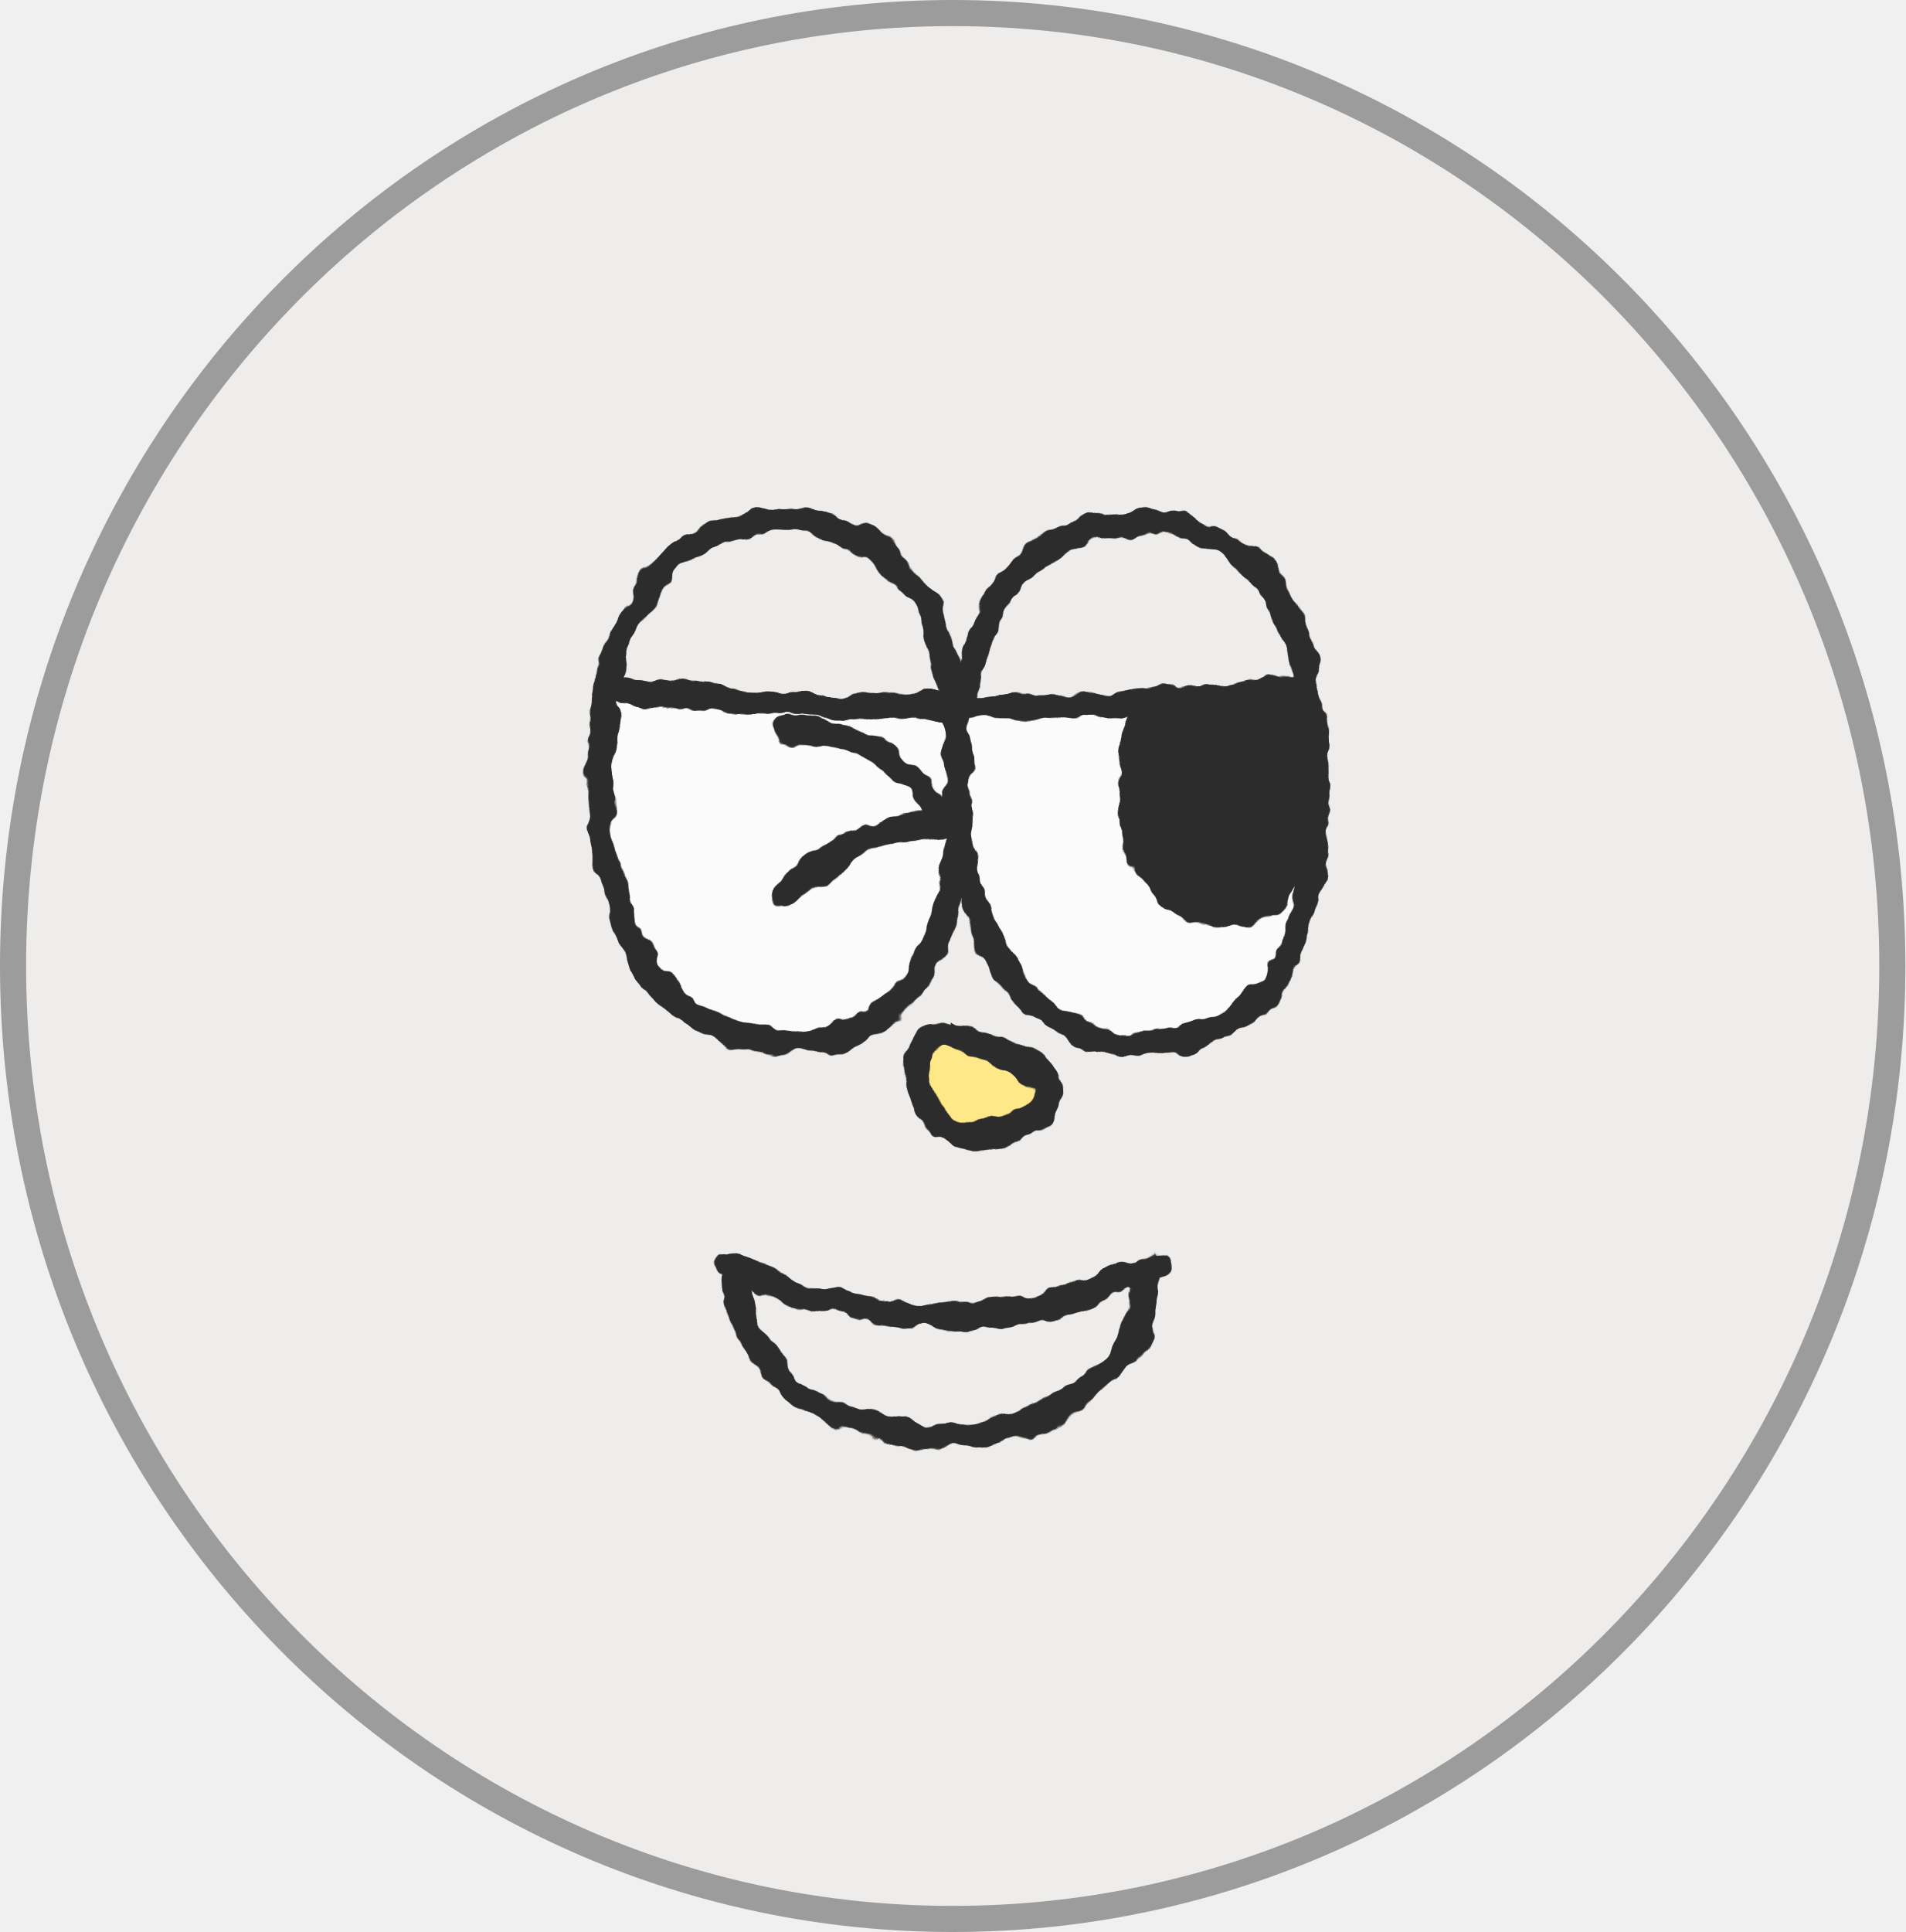
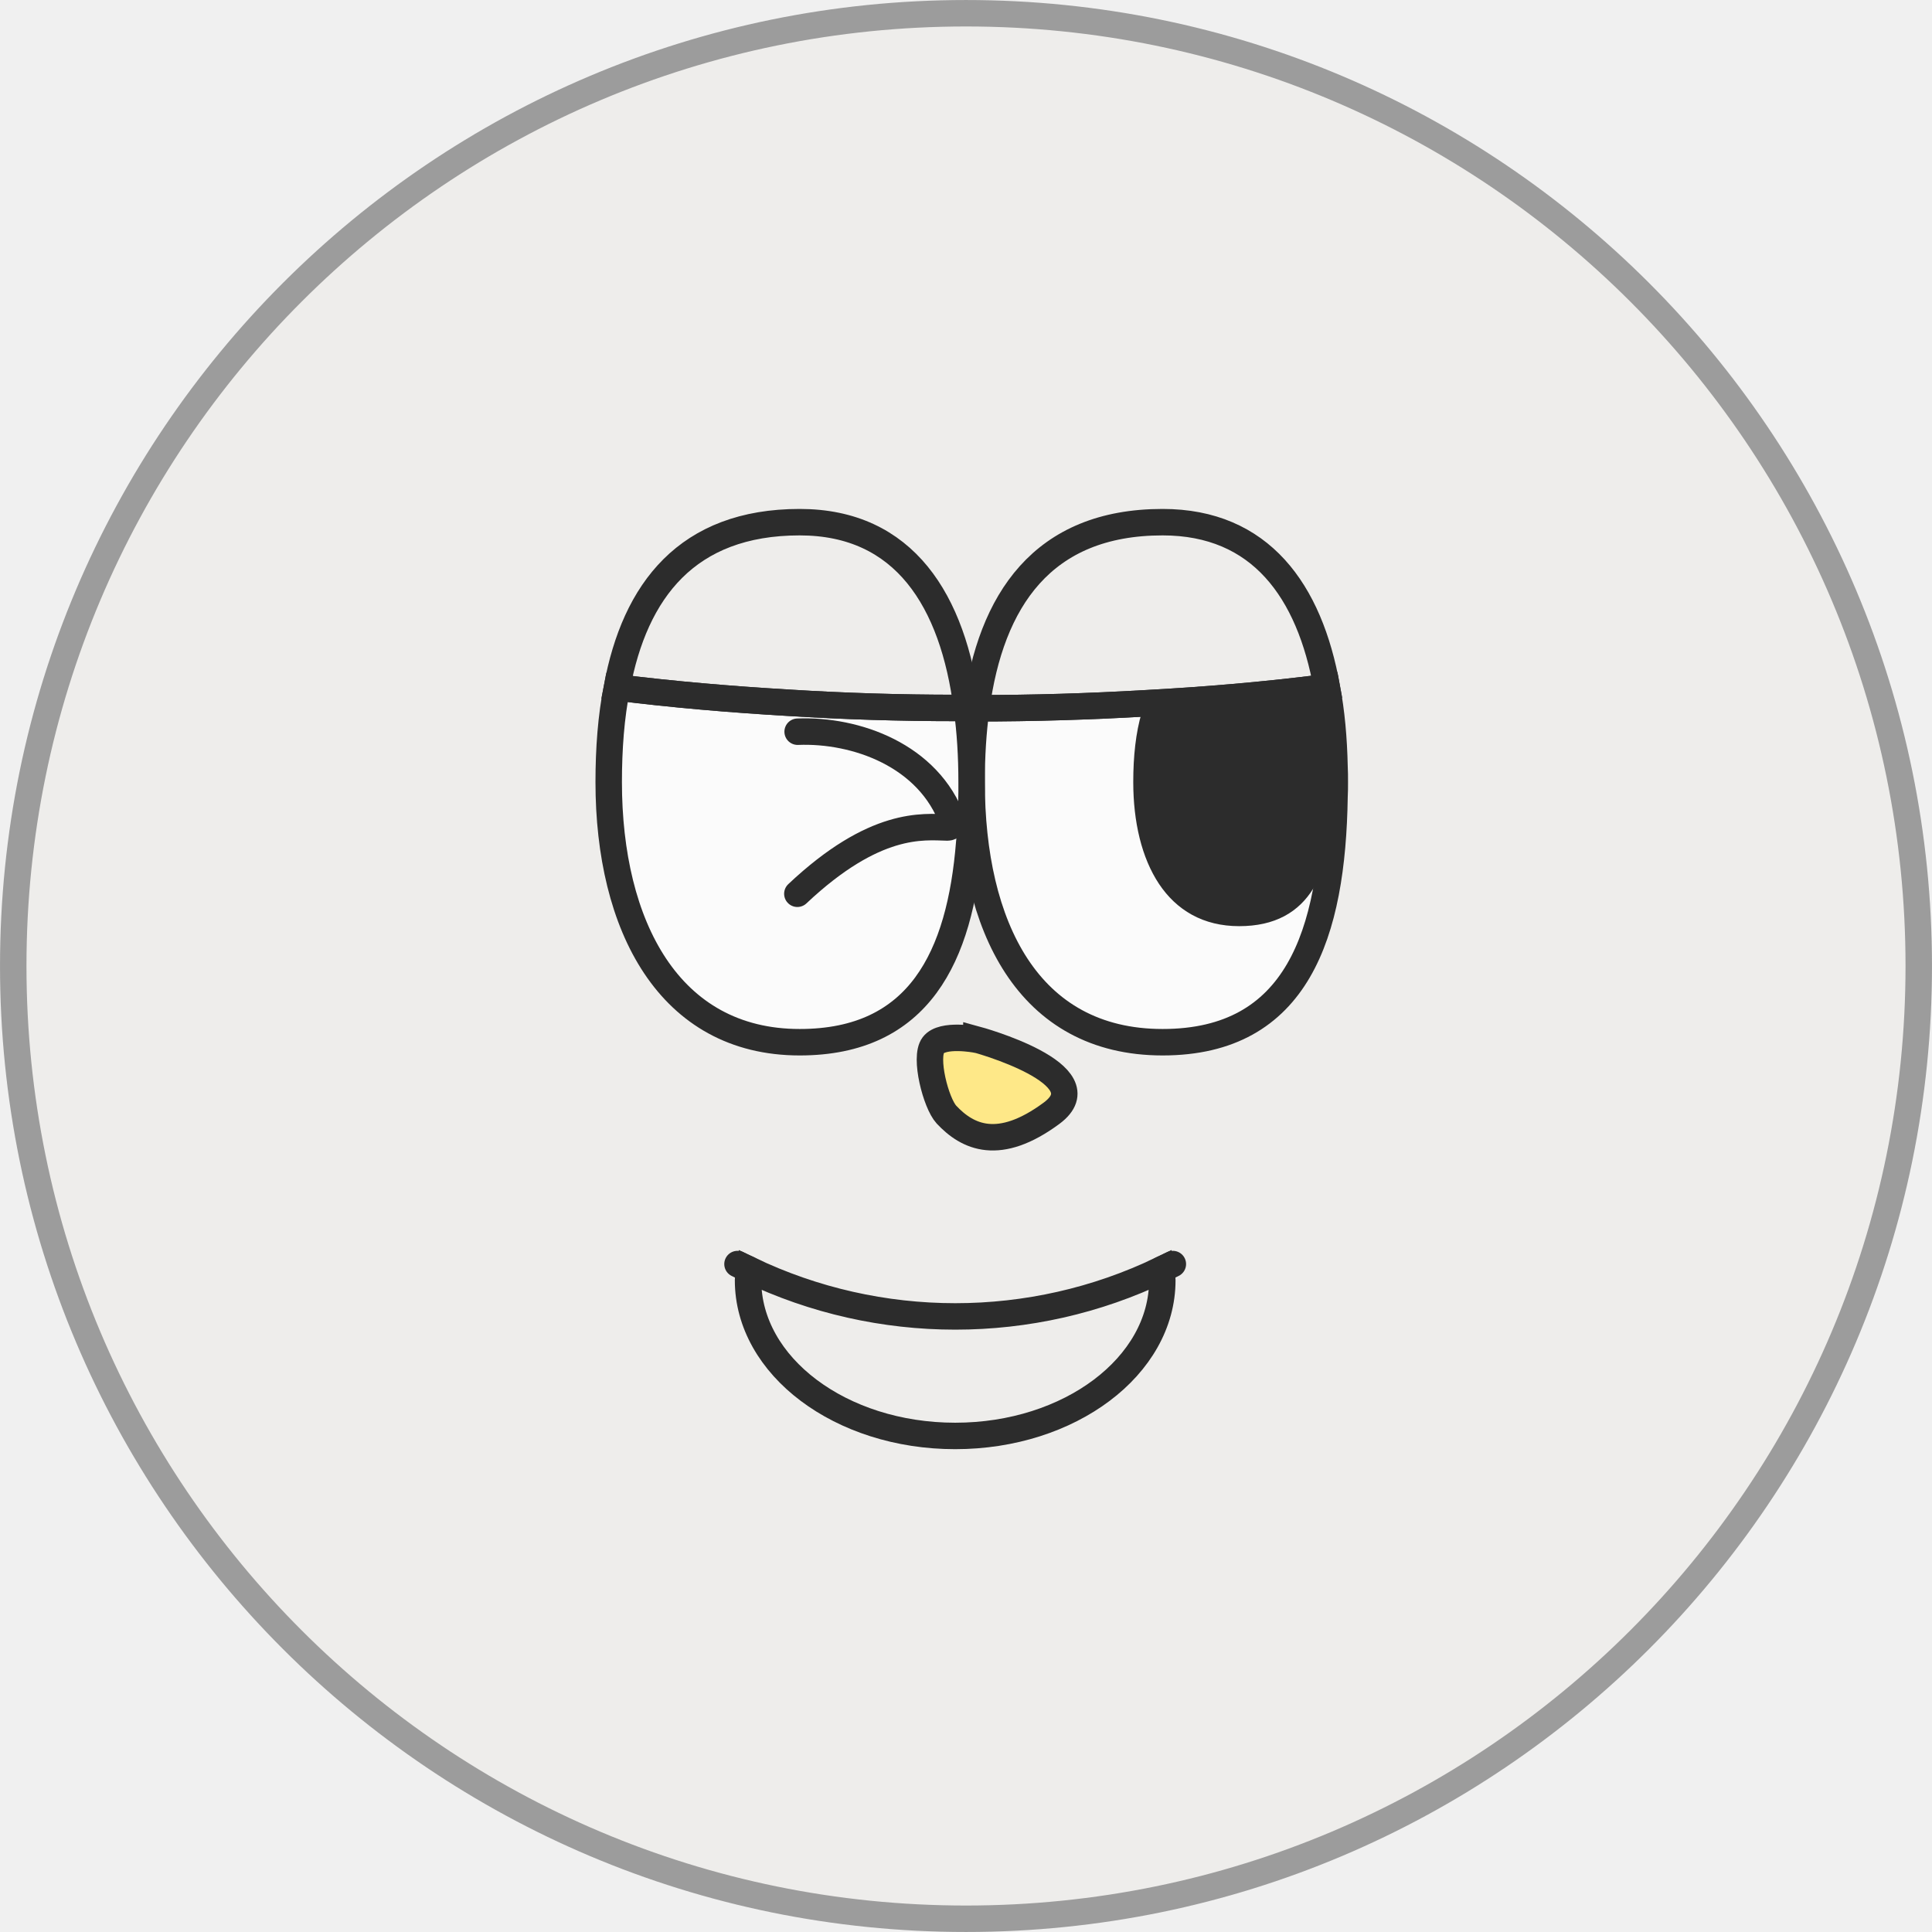
- <svg xmlns="http://www.w3.org/2000/svg" width="73" height="74" viewBox="0 0 73 74" fill="none">
+ <svg xmlns="http://www.w3.org/2000/svg" width="62" height="62" viewBox="0 0 62 62" fill="none">
  <g clip-path="url(#clip0_40000417_6717)">
-     <path d="M36.5 0.5C56.376 0.5 72.5 16.835 72.5 37C72.5 57.165 56.376 73.5 36.5 73.5C16.624 73.5 0.5 57.165 0.5 37C0.5 16.835 16.624 0.5 36.5 0.5Z" fill="#EEEDEB" stroke="#9C9C9C" />
-     <g filter="url(#filter0_g_40000417_6717)">
-       <path d="M28.299 48.626C28.154 48.56 28.01 48.493 27.866 48.416" stroke="#2C2C2C" stroke-miterlimit="10" stroke-linecap="round" />
-       <path d="M43.884 48.626C43.984 48.582 44.072 48.538 44.161 48.493L44.316 48.416" stroke="#2C2C2C" stroke-miterlimit="10" stroke-linecap="round" />
-       <path d="M43.917 49.036C43.917 52.329 40.414 55 36.091 55C31.768 55 28.266 52.329 28.266 49.036C28.266 48.904 28.277 48.759 28.299 48.626C33.221 51.021 38.973 51.021 43.884 48.626C43.906 48.759 43.917 48.904 43.917 49.036Z" stroke="#2C2C2C" stroke-miterlimit="10" stroke-linecap="round" />
-       <path d="M50.435 29.954C50.435 30.143 50.435 30.331 50.424 30.52C50.346 35.752 49.027 39.919 43.928 39.919C38.829 39.919 36.712 35.452 36.712 29.954C36.712 28.968 36.767 28.025 36.889 27.128C39.062 27.128 41.179 27.061 43.252 26.939C45.513 26.817 47.686 26.629 49.792 26.363H49.803C49.914 26.363 50.025 26.352 50.136 26.329C50.313 27.272 50.401 28.291 50.424 29.356C50.435 29.555 50.435 29.755 50.435 29.954Z" fill="#FBFBFB" stroke="#2C2C2C" stroke-miterlimit="10" />
-       <path d="M36.712 29.954V30.32C36.712 30.542 36.701 30.752 36.701 30.974C36.69 31.306 36.667 31.639 36.645 31.96C36.645 32.06 36.634 32.16 36.623 32.26C36.279 36.649 34.728 39.919 30.216 39.919C25.272 39.919 23 35.452 23 29.954C23 28.679 23.089 27.449 23.31 26.329C25.394 26.596 27.567 26.784 29.795 26.917C31.868 27.05 33.985 27.116 36.157 27.116C36.279 27.128 36.413 27.128 36.534 27.128C36.656 28.025 36.712 28.968 36.712 29.954Z" fill="#FBFBFB" stroke="#2C2C2C" stroke-miterlimit="10" />
-       <path d="M49.484 26.903C49.737 27.589 49.878 28.43 49.924 29.38V29.383C49.934 29.566 49.935 29.753 49.935 29.954C49.935 30.145 49.934 30.318 49.924 30.489V30.503C49.881 31.87 49.667 33.001 49.19 33.779C48.74 34.511 48.029 34.974 46.822 34.974C45.63 34.974 44.782 34.449 44.211 33.582C43.625 32.693 43.32 31.42 43.32 29.954C43.32 29.003 43.41 28.145 43.622 27.416C45.639 27.301 47.588 27.133 49.484 26.903Z" fill="#2C2C2C" stroke="#2C2C2C" />
-       <path d="M36.894 39.813C36.894 39.813 41.721 41.141 39.734 42.639C37.746 44.128 36.562 43.561 35.759 42.69C35.362 42.249 34.914 40.498 35.262 40.033C35.61 39.568 36.894 39.821 36.894 39.821V39.813Z" fill="#FEE888" stroke="#2C2C2C" stroke-miterlimit="10" />
-       <path d="M36.535 27.128C36.413 27.128 36.28 27.128 36.158 27.116C33.985 27.116 31.868 27.05 29.795 26.917C27.567 26.784 25.395 26.595 23.311 26.329C23.987 22.627 25.96 20 30.216 20C34.174 20 36.014 23.004 36.535 27.128Z" stroke="#2C2C2C" stroke-miterlimit="10" />
-       <path d="M50.135 26.329C50.025 26.352 49.914 26.363 49.803 26.363H49.792C47.686 26.629 45.513 26.817 43.252 26.939C41.179 27.061 39.062 27.128 36.889 27.128C37.432 23.004 39.383 20 43.928 20C47.63 20 49.481 22.627 50.135 26.329Z" stroke="#2C2C2C" stroke-miterlimit="10" />
-       <path d="M30.139 28.026C32.334 27.937 35.094 28.923 35.992 31.451C36.036 31.573 35.936 31.695 35.803 31.695C34.883 31.672 33.065 31.428 30.128 34.233" stroke="#2C2C2C" stroke-miterlimit="10" stroke-linecap="round" />
-     </g>
+     <circle cx="31" cy="31" r="30.575" fill="#EEEDEB" stroke="#9C9C9C" stroke-width="0.849" />
+     <path d="M24.034 40.741C23.912 40.685 23.789 40.63 23.667 40.565" stroke="#2C2C2C" stroke-width="0.849" stroke-miterlimit="10" stroke-linecap="round" />
+     <path d="M37.271 40.741C37.356 40.704 37.431 40.667 37.506 40.63L37.638 40.565" stroke="#2C2C2C" stroke-width="0.849" stroke-miterlimit="10" stroke-linecap="round" />
+     <path d="M37.3 41.085C37.3 43.843 34.325 46.081 30.653 46.081C26.981 46.081 24.006 43.843 24.006 41.085C24.006 40.973 24.016 40.852 24.035 40.741C28.215 42.747 33.101 42.747 37.271 40.741C37.29 40.852 37.3 40.973 37.3 41.085Z" stroke="#2C2C2C" stroke-width="0.849" stroke-miterlimit="10" stroke-linecap="round" />
+     <path d="M42.835 25.097C42.835 25.255 42.835 25.413 42.826 25.57C42.76 29.954 41.64 33.446 37.309 33.446C32.978 33.446 31.18 29.703 31.18 25.097C31.18 24.27 31.227 23.481 31.331 22.729C33.176 22.729 34.974 22.673 36.735 22.571C38.655 22.468 40.5 22.311 42.289 22.088H42.299C42.393 22.088 42.487 22.078 42.581 22.06C42.732 22.849 42.807 23.704 42.826 24.595C42.835 24.762 42.835 24.93 42.835 25.097Z" fill="#FBFBFB" stroke="#2C2C2C" stroke-width="0.849" stroke-miterlimit="10" />
+     <path d="M31.18 25.097V25.403C31.18 25.589 31.17 25.765 31.17 25.951C31.161 26.23 31.142 26.508 31.123 26.778C31.123 26.861 31.114 26.945 31.105 27.029C30.813 30.706 29.495 33.446 25.663 33.446C21.464 33.446 19.534 29.703 19.534 25.097C19.534 24.029 19.61 22.998 19.798 22.06C21.568 22.283 23.413 22.441 25.305 22.552C27.066 22.663 28.864 22.719 30.709 22.719C30.813 22.729 30.926 22.729 31.029 22.729C31.133 23.481 31.18 24.27 31.18 25.097Z" fill="#FBFBFB" stroke="#2C2C2C" stroke-width="0.849" stroke-miterlimit="10" />
+     <path d="M42.028 22.545C42.242 23.118 42.363 23.821 42.402 24.616V24.619C42.41 24.772 42.411 24.927 42.411 25.096C42.411 25.256 42.41 25.401 42.402 25.545V25.556C42.365 26.701 42.184 27.646 41.78 28.296C41.399 28.907 40.794 29.297 39.766 29.297C38.752 29.297 38.032 28.855 37.548 28.131C37.052 27.387 36.792 26.323 36.792 25.096C36.792 24.301 36.869 23.584 37.048 22.976C38.762 22.88 40.417 22.738 42.028 22.545Z" fill="#2C2C2C" stroke="#2C2C2C" stroke-width="0.849" />
+     <path d="M31.334 33.357C31.334 33.357 35.435 34.47 33.747 35.724C32.059 36.972 31.053 36.497 30.371 35.767C30.033 35.398 29.654 33.931 29.949 33.541C30.244 33.151 31.334 33.364 31.334 33.364V33.357Z" fill="#FEE888" stroke="#2C2C2C" stroke-width="0.849" stroke-miterlimit="10" />
+     <path d="M31.029 22.729C30.926 22.729 30.813 22.729 30.709 22.719C28.864 22.719 27.066 22.663 25.305 22.552C23.413 22.441 21.568 22.283 19.798 22.06C20.372 18.958 22.048 16.757 25.663 16.757C29.024 16.757 30.587 19.274 31.029 22.729Z" stroke="#2C2C2C" stroke-width="0.849" stroke-miterlimit="10" />
+     <path d="M42.581 22.06C42.487 22.078 42.392 22.088 42.298 22.088H42.289C40.5 22.311 38.655 22.468 36.734 22.571C34.974 22.673 33.176 22.729 31.331 22.729C31.792 19.274 33.449 16.757 37.309 16.757C40.453 16.757 42.025 18.958 42.581 22.06Z" stroke="#2C2C2C" stroke-width="0.849" stroke-miterlimit="10" />
+     <path d="M25.597 23.481C27.461 23.407 29.805 24.233 30.568 26.351C30.606 26.453 30.521 26.555 30.408 26.555C29.627 26.536 28.083 26.332 25.588 28.682" stroke="#2C2C2C" stroke-width="0.849" stroke-miterlimit="10" stroke-linecap="round" />
  </g>
  <defs>
-     <filter id="filter0_g_40000417_6717" x="22.1" y="19.1" width="29.235" height="36.8" filterUnits="userSpaceOnUse" color-interpolation-filters="sRGB">
-       <feFlood flood-opacity="0" result="BackgroundImageFix" />
-       <feBlend mode="normal" in="SourceGraphic" in2="BackgroundImageFix" result="shape" />
-       <feTurbulence type="fractalNoise" baseFrequency="0.667 0.667" numOctaves="3" seed="7043" />
-       <feDisplacementMap in="shape" scale="0.8" xChannelSelector="R" yChannelSelector="G" result="displacedImage" width="100%" height="100%" />
-       <feMerge result="effect1_texture_40000417_6717">
-         <feMergeNode in="displacedImage" />
-       </feMerge>
-     </filter>
    <clipPath id="clip0_40000417_6717">
-       <rect width="73" height="74" fill="white" />
+       <rect width="62" height="62" fill="white" />
    </clipPath>
  </defs>
</svg>
